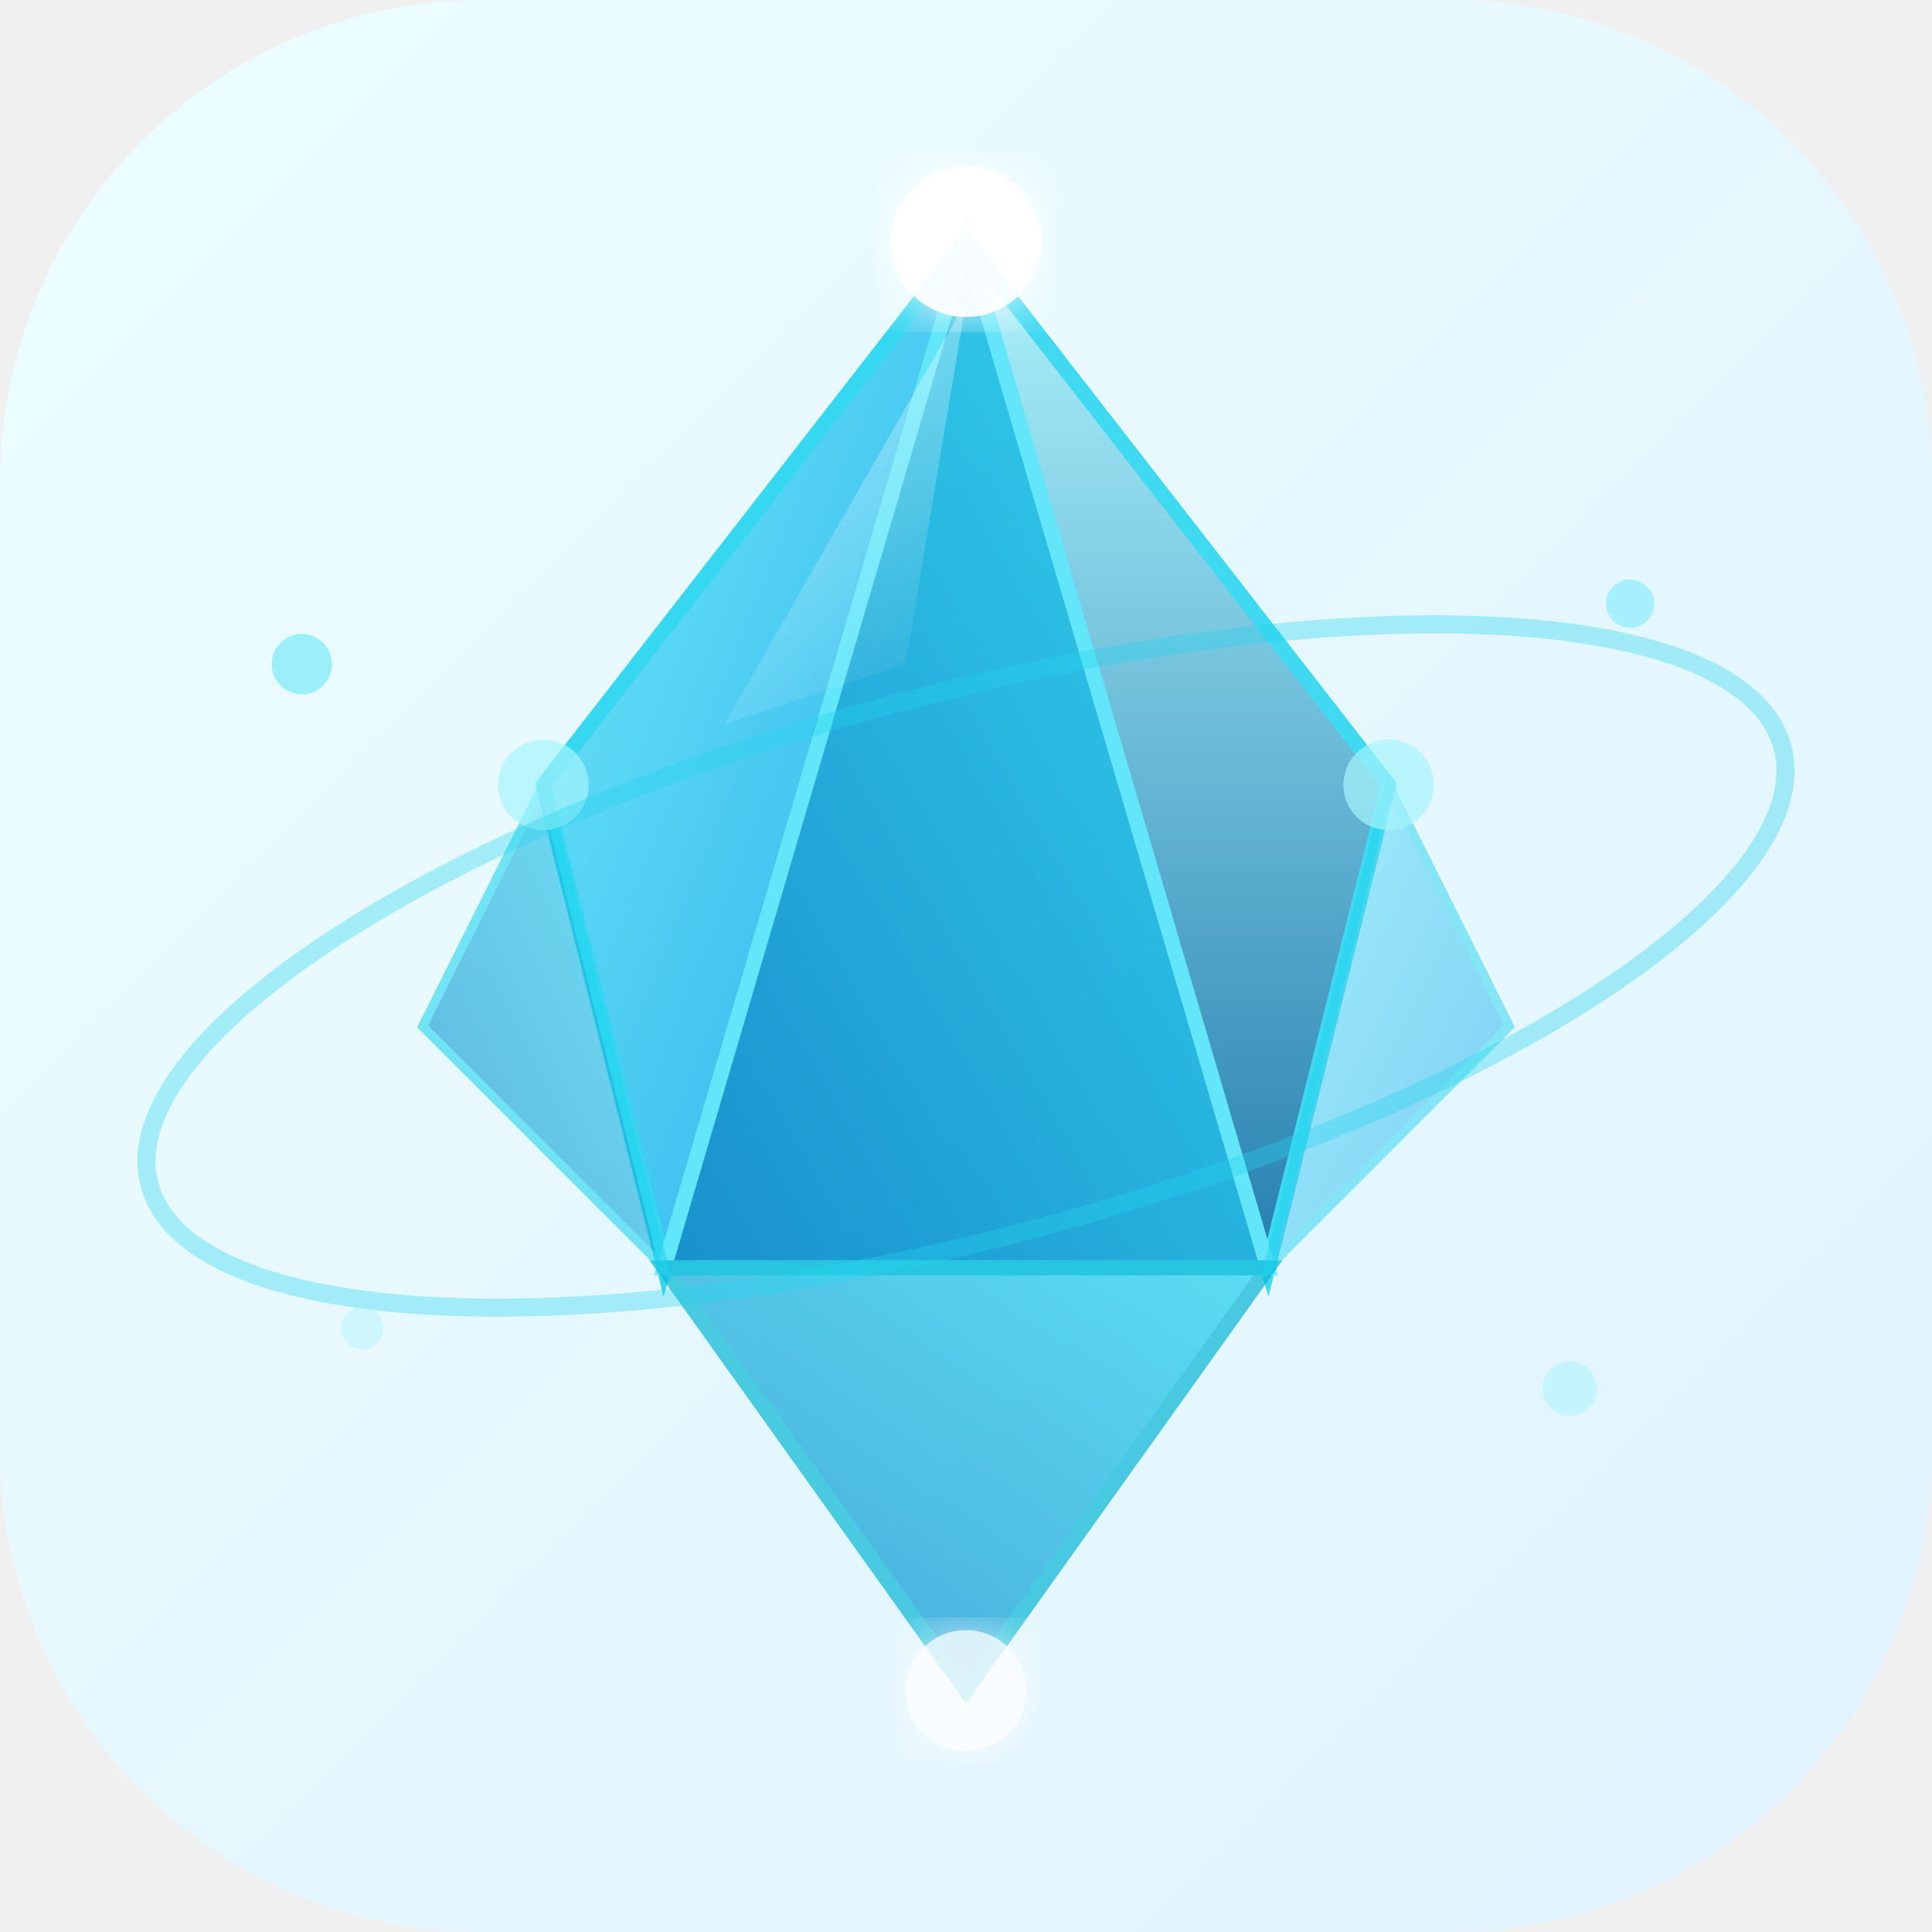
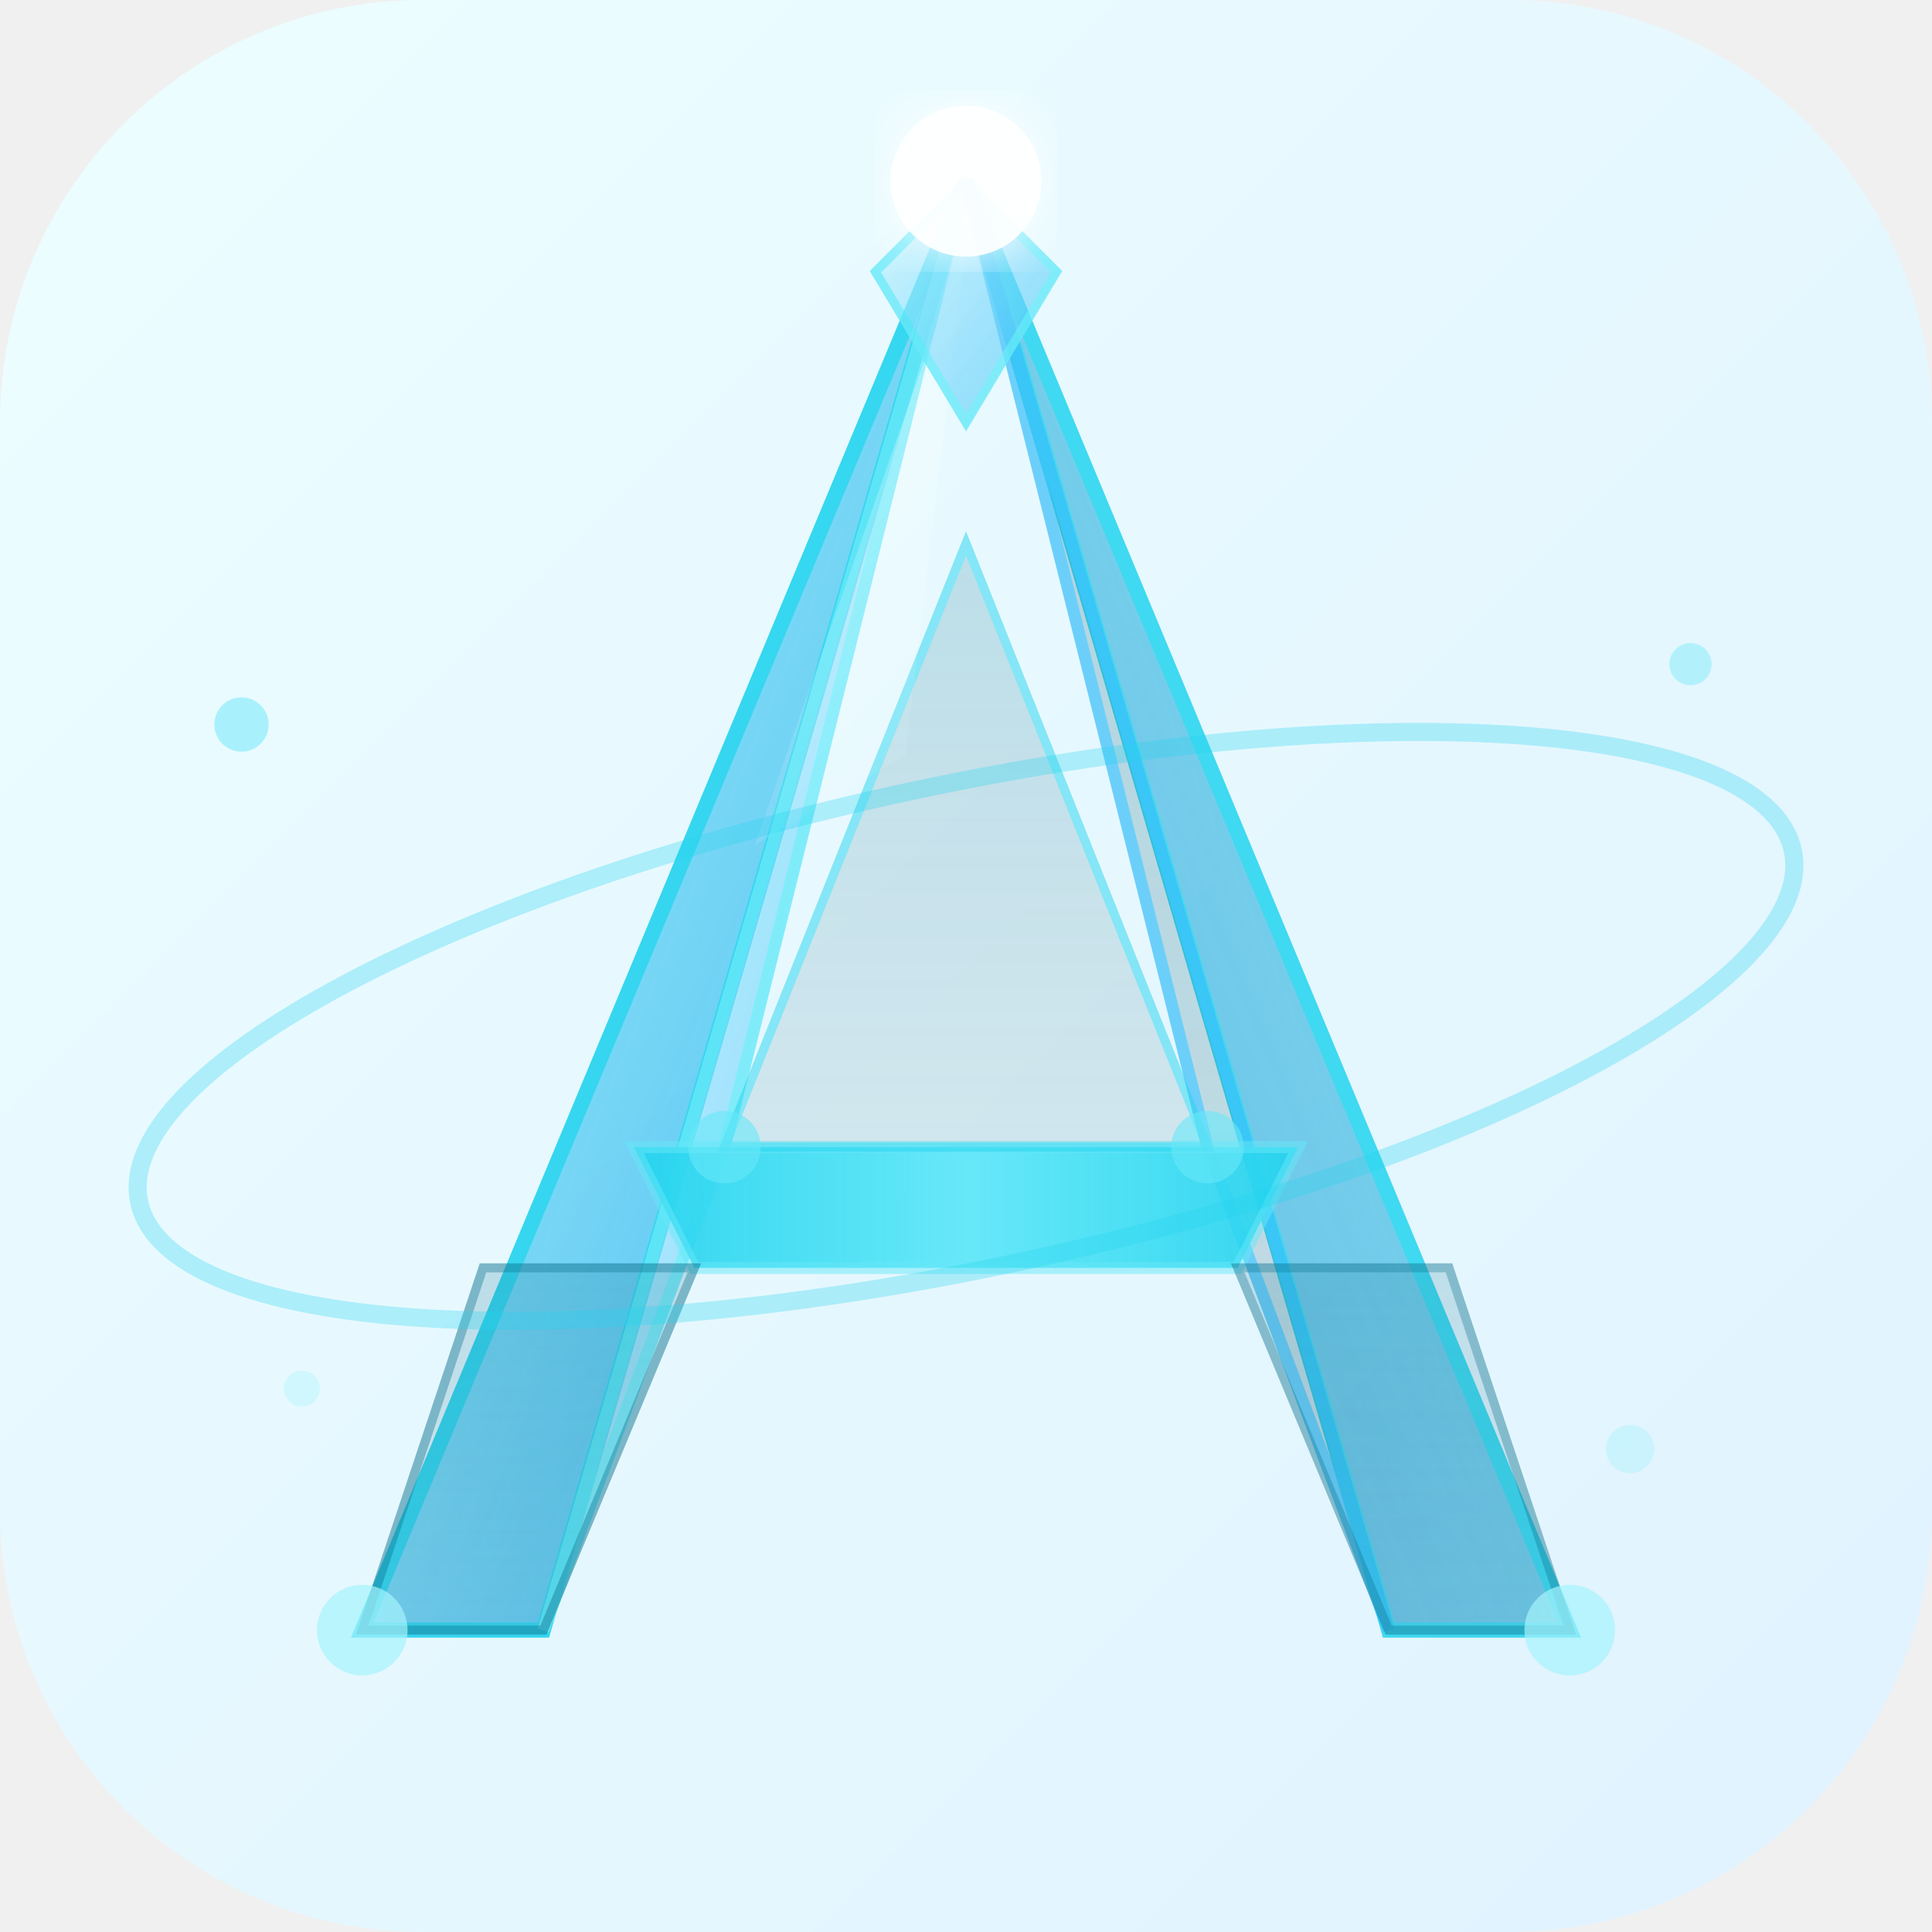
<svg xmlns="http://www.w3.org/2000/svg" viewBox="0 0 64 64" fill="none">
  <defs>
-     <linearGradient id="f1" x1="0%" y1="0%" x2="100%" y2="100%">
-       <stop offset="0%" stop-color="#67e8f9" />
-       <stop offset="100%" stop-color="#0ea5e9" />
+     <linearGradient id="al" x1="0%" y1="0%" x2="100%" y2="100%">
+       <stop offset="0%" stop-color="#a5f3fc" stop-opacity="0.95" />
+       <stop offset="100%" stop-color="#0ea5e9" stop-opacity="0.8" />
    </linearGradient>
-     <linearGradient id="f2" x1="100%" y1="0%" x2="0%" y2="100%">
-       <stop offset="0%" stop-color="#22d3ee" />
-       <stop offset="100%" stop-color="#0284c7" />
+     <linearGradient id="ar" x1="100%" y1="0%" x2="0%" y2="100%">
+       <stop offset="0%" stop-color="#67e8f9" stop-opacity="0.85" />
+       <stop offset="100%" stop-color="#0284c7" stop-opacity="0.65" />
    </linearGradient>
-     <linearGradient id="f3" x1="50%" y1="0%" x2="50%" y2="100%">
-       <stop offset="0%" stop-color="#a5f3fc" />
-       <stop offset="100%" stop-color="#0369a1" />
+     <linearGradient id="ac" x1="0%" y1="0%" x2="100%" y2="0%">
+       <stop offset="0%" stop-color="#22d3ee" stop-opacity="0.9" />
+       <stop offset="50%" stop-color="#67e8f9" />
+       <stop offset="100%" stop-color="#22d3ee" stop-opacity="0.9" />
+     </linearGradient>
+     <linearGradient id="ad" x1="50%" y1="0%" x2="50%" y2="100%">
+       <stop offset="0%" stop-color="#0e7490" stop-opacity="0.4" />
+       <stop offset="100%" stop-color="#164e63" stop-opacity="0.2" />
+     </linearGradient>
+     <linearGradient id="ab" x1="0%" y1="0%" x2="100%" y2="100%">
+       <stop offset="0%" stop-color="#cffafe" stop-opacity="0.9" />
+       <stop offset="100%" stop-color="#38bdf8" stop-opacity="0.7" />
    </linearGradient>
    <linearGradient id="sh" x1="30%" y1="0%" x2="70%" y2="100%">
      <stop offset="0%" stop-color="white" stop-opacity="0.9" />
      <stop offset="100%" stop-color="white" stop-opacity="0" />
    </linearGradient>
    <linearGradient id="bg" x1="0%" y1="0%" x2="100%" y2="100%">
      <stop offset="0%" stop-color="#ecfeff" />
      <stop offset="100%" stop-color="#e0f2fe" />
    </linearGradient>
    <filter id="gl">
      <feGaussianBlur stdDeviation="1" result="blur" />
      <feMerge>
        <feMergeNode in="blur" />
        <feMergeNode in="SourceGraphic" />
      </feMerge>
    </filter>
  </defs>
-   <rect width="64" height="64" rx="16" fill="url(#bg)" />
-   <polygon points="32,8 18,26 22,42" fill="url(#f1)" stroke="#22d3ee" stroke-width="0.5" opacity="0.9" />
-   <polygon points="32,8 46,26 42,42" fill="url(#f3)" stroke="#22d3ee" stroke-width="0.5" opacity="0.85" />
-   <polygon points="32,8 22,42 42,42" fill="url(#f2)" stroke="#67e8f9" stroke-width="0.5" opacity="0.9" />
-   <polygon points="22,42 32,56 42,42" fill="url(#f2)" stroke="#06b6d4" stroke-width="0.5" opacity="0.7" />
-   <polygon points="18,26 14,34 22,42" fill="url(#f2)" stroke="#22d3ee" stroke-width="0.3" opacity="0.6" />
-   <polygon points="46,26 50,34 42,42" fill="url(#f1)" stroke="#22d3ee" stroke-width="0.3" opacity="0.5" />
-   <polygon points="32,10 24,24 30,22" fill="url(#sh)" opacity="0.5" />
-   <circle cx="32" cy="8" r="2.5" fill="white" opacity="0.95" filter="url(#gl)" />
-   <circle cx="32" cy="56" r="2" fill="white" opacity="0.8" filter="url(#gl)" />
-   <circle cx="18" cy="26" r="1.5" fill="#a5f3fc" opacity="0.7" />
-   <circle cx="46" cy="26" r="1.5" fill="#a5f3fc" opacity="0.7" />
-   <ellipse cx="32" cy="32" rx="28" ry="9" fill="none" stroke="#22d3ee" stroke-width="0.6" opacity="0.35" transform="rotate(-15 32 32)" />
-   <circle cx="10" cy="22" r="1" fill="#67e8f9" opacity="0.6" />
-   <circle cx="54" cy="20" r="0.8" fill="#67e8f9" opacity="0.5" />
-   <circle cx="12" cy="44" r="0.7" fill="#a5f3fc" opacity="0.4" />
-   <circle cx="52" cy="46" r="0.9" fill="#a5f3fc" opacity="0.5" />
+   <rect width="64" height="64" rx="14" fill="url(#bg)" />
+   <polygon points="32,6 12,54 18,54" fill="url(#al)" stroke="#22d3ee" stroke-width="0.5" opacity="0.9" />
+   <polygon points="32,6 18,54 24,38" fill="url(#ab)" stroke="#67e8f9" stroke-width="0.4" opacity="0.8" />
+   <polygon points="32,6 52,54 46,54" fill="url(#ar)" stroke="#22d3ee" stroke-width="0.5" opacity="0.85" />
+   <polygon points="32,6 46,54 40,38" fill="url(#ad)" stroke="#38bdf8" stroke-width="0.4" opacity="0.7" />
+   <polygon points="21,38 24,38 40,38 43,38 41,42 23,42" fill="url(#ac)" stroke="#67e8f9" stroke-width="0.4" stroke-opacity="0.5" />
+   <polygon points="32,18 24,38 40,38" fill="url(#ad)" stroke="#22d3ee" stroke-width="0.3" opacity="0.5" />
+   <polygon points="12,54 18,54 23,42 16,42" fill="url(#ad)" stroke="#0e7490" stroke-width="0.3" opacity="0.5" />
+   <polygon points="52,54 46,54 41,42 48,42" fill="url(#ad)" stroke="#0e7490" stroke-width="0.3" opacity="0.45" />
+   <polygon points="32,8 25,28 30,25" fill="url(#sh)" opacity="0.45" />
+   <polygon points="29,9 32,6 35,9 32,14" fill="url(#ab)" stroke="#67e8f9" stroke-width="0.3" opacity="0.8" />
+   <circle cx="32" cy="6" r="2.5" fill="white" opacity="0.95" filter="url(#gl)" />
+   <circle cx="12" cy="54" r="1.5" fill="#a5f3fc" opacity="0.7" />
+   <circle cx="52" cy="54" r="1.5" fill="#a5f3fc" opacity="0.7" />
+   <circle cx="24" cy="38" r="1.2" fill="#67e8f9" opacity="0.6" />
+   <circle cx="40" cy="38" r="1.2" fill="#67e8f9" opacity="0.6" />
+   <ellipse cx="32" cy="34" rx="28" ry="8" fill="none" stroke="#22d3ee" stroke-width="0.6" opacity="0.3" transform="rotate(-12 32 34)" />
+   <circle cx="8" cy="24" r="0.9" fill="#67e8f9" opacity="0.5" />
+   <circle cx="56" cy="22" r="0.7" fill="#67e8f9" opacity="0.4" />
+   <circle cx="10" cy="46" r="0.6" fill="#a5f3fc" opacity="0.35" />
+   <circle cx="54" cy="48" r="0.8" fill="#a5f3fc" opacity="0.4" />
</svg>
